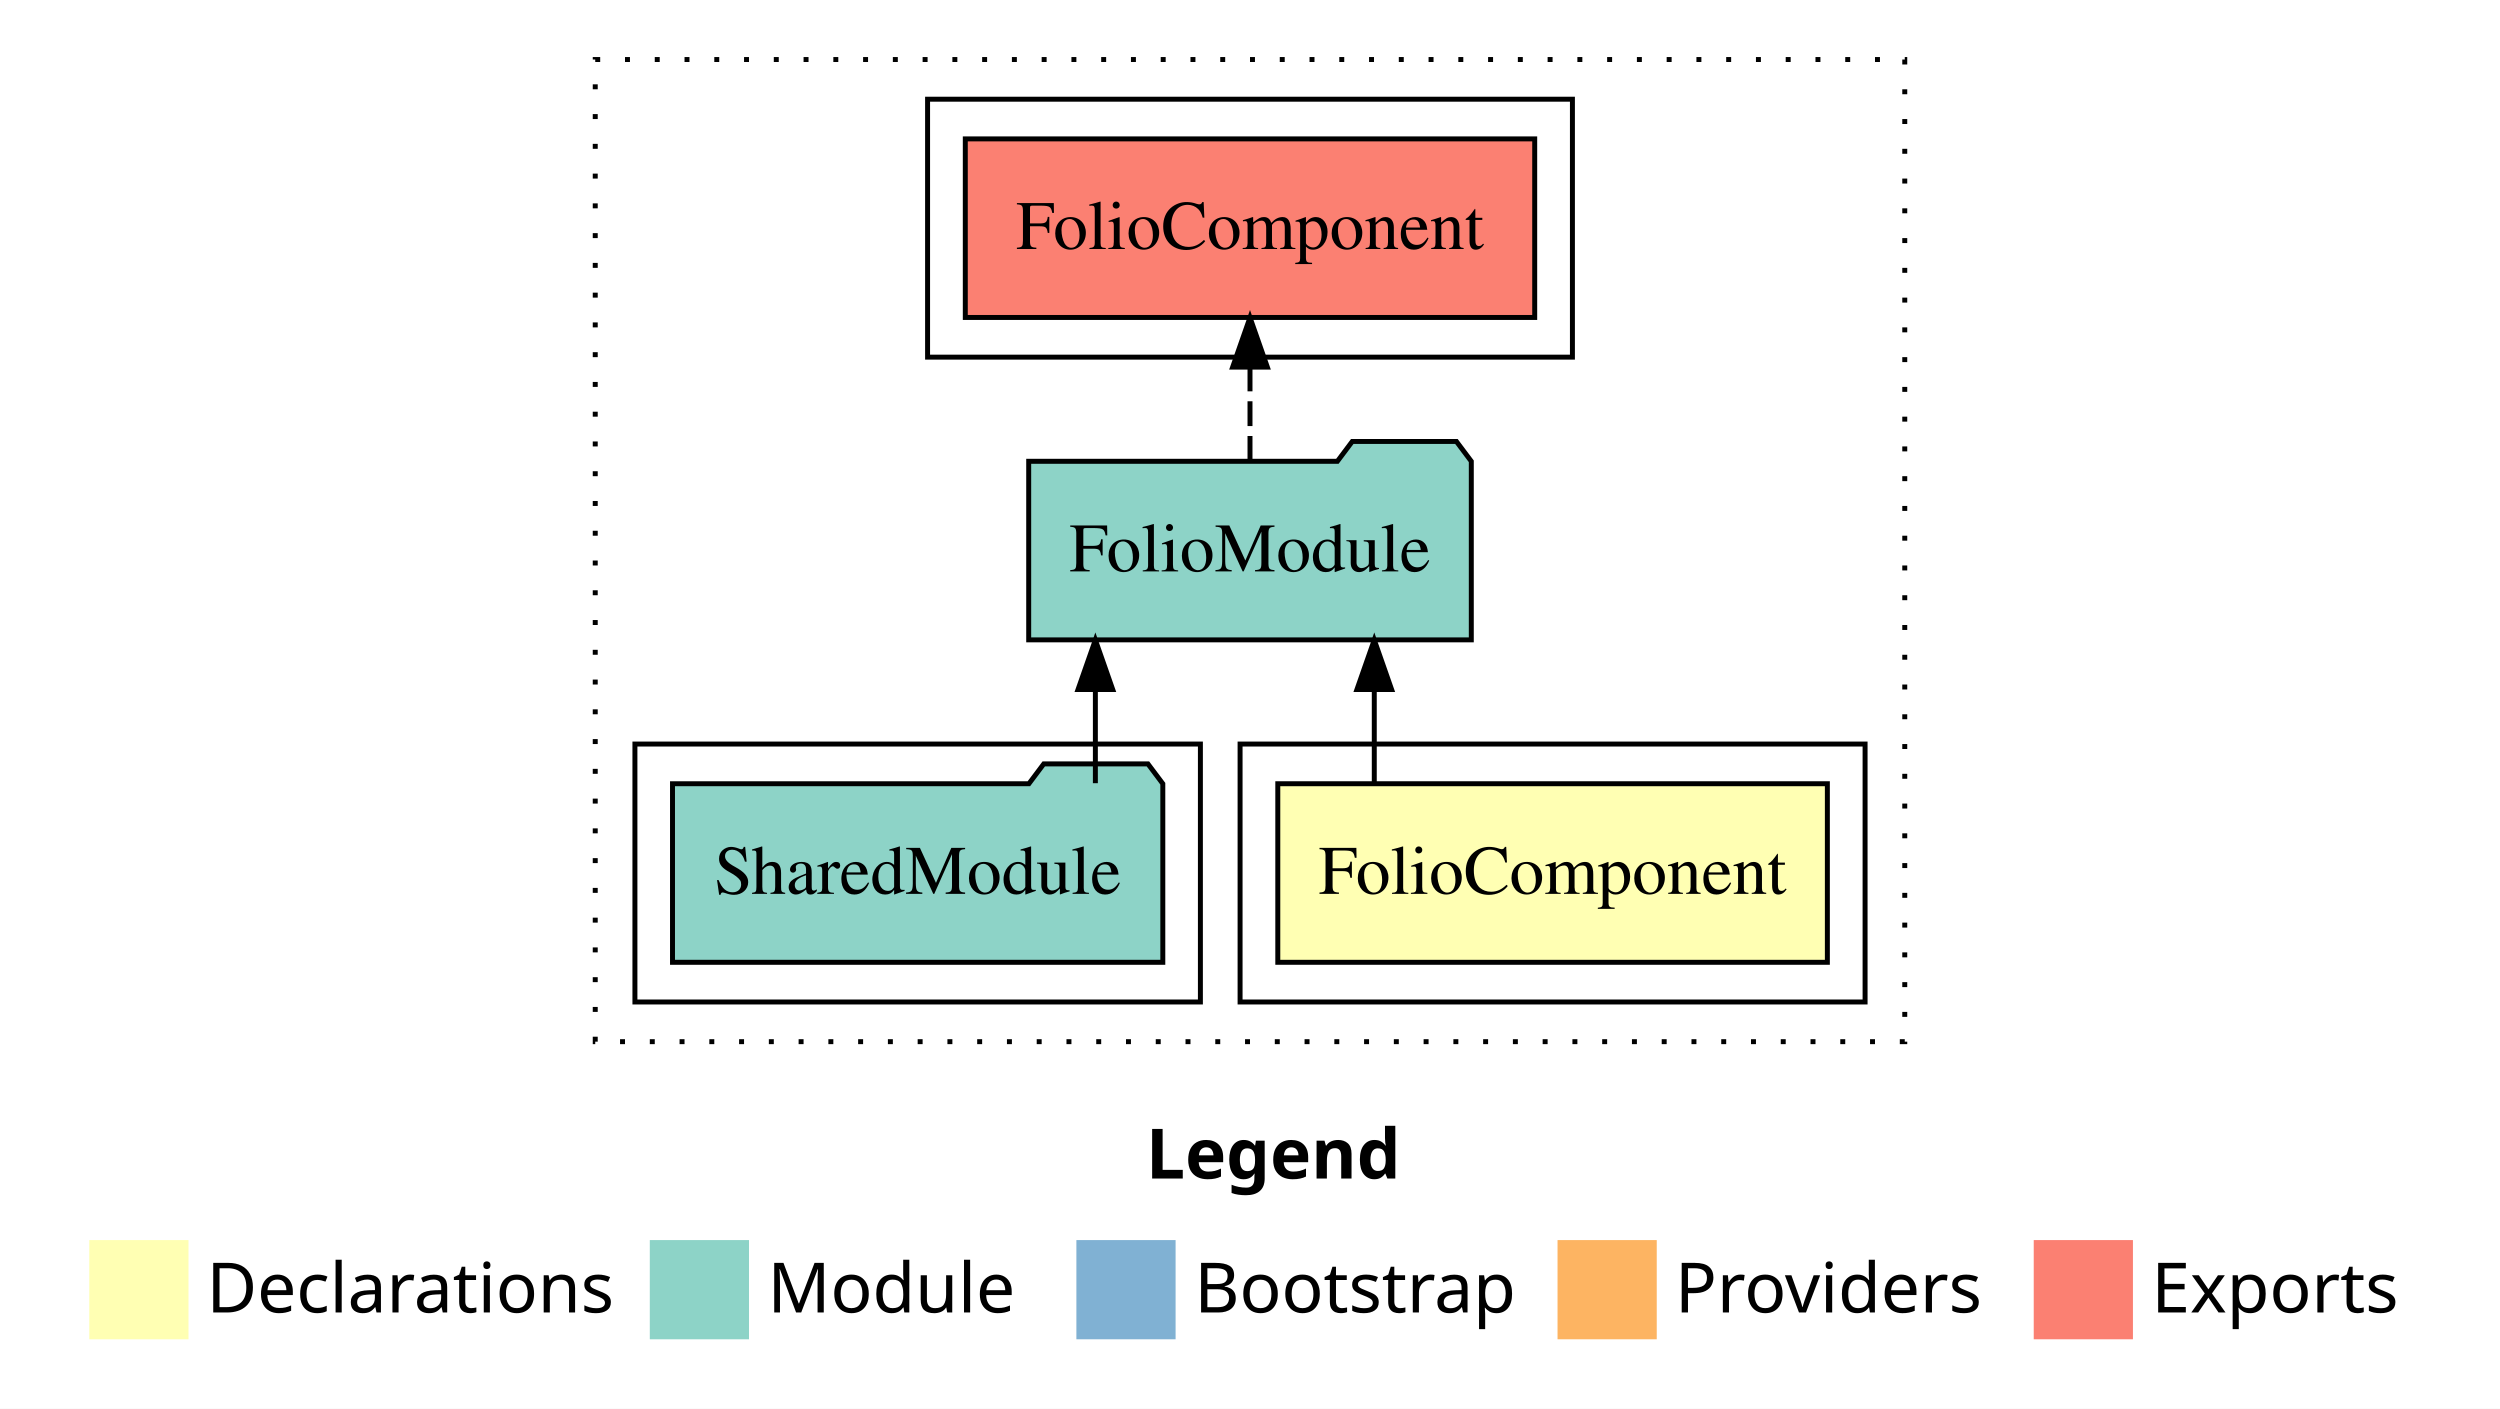
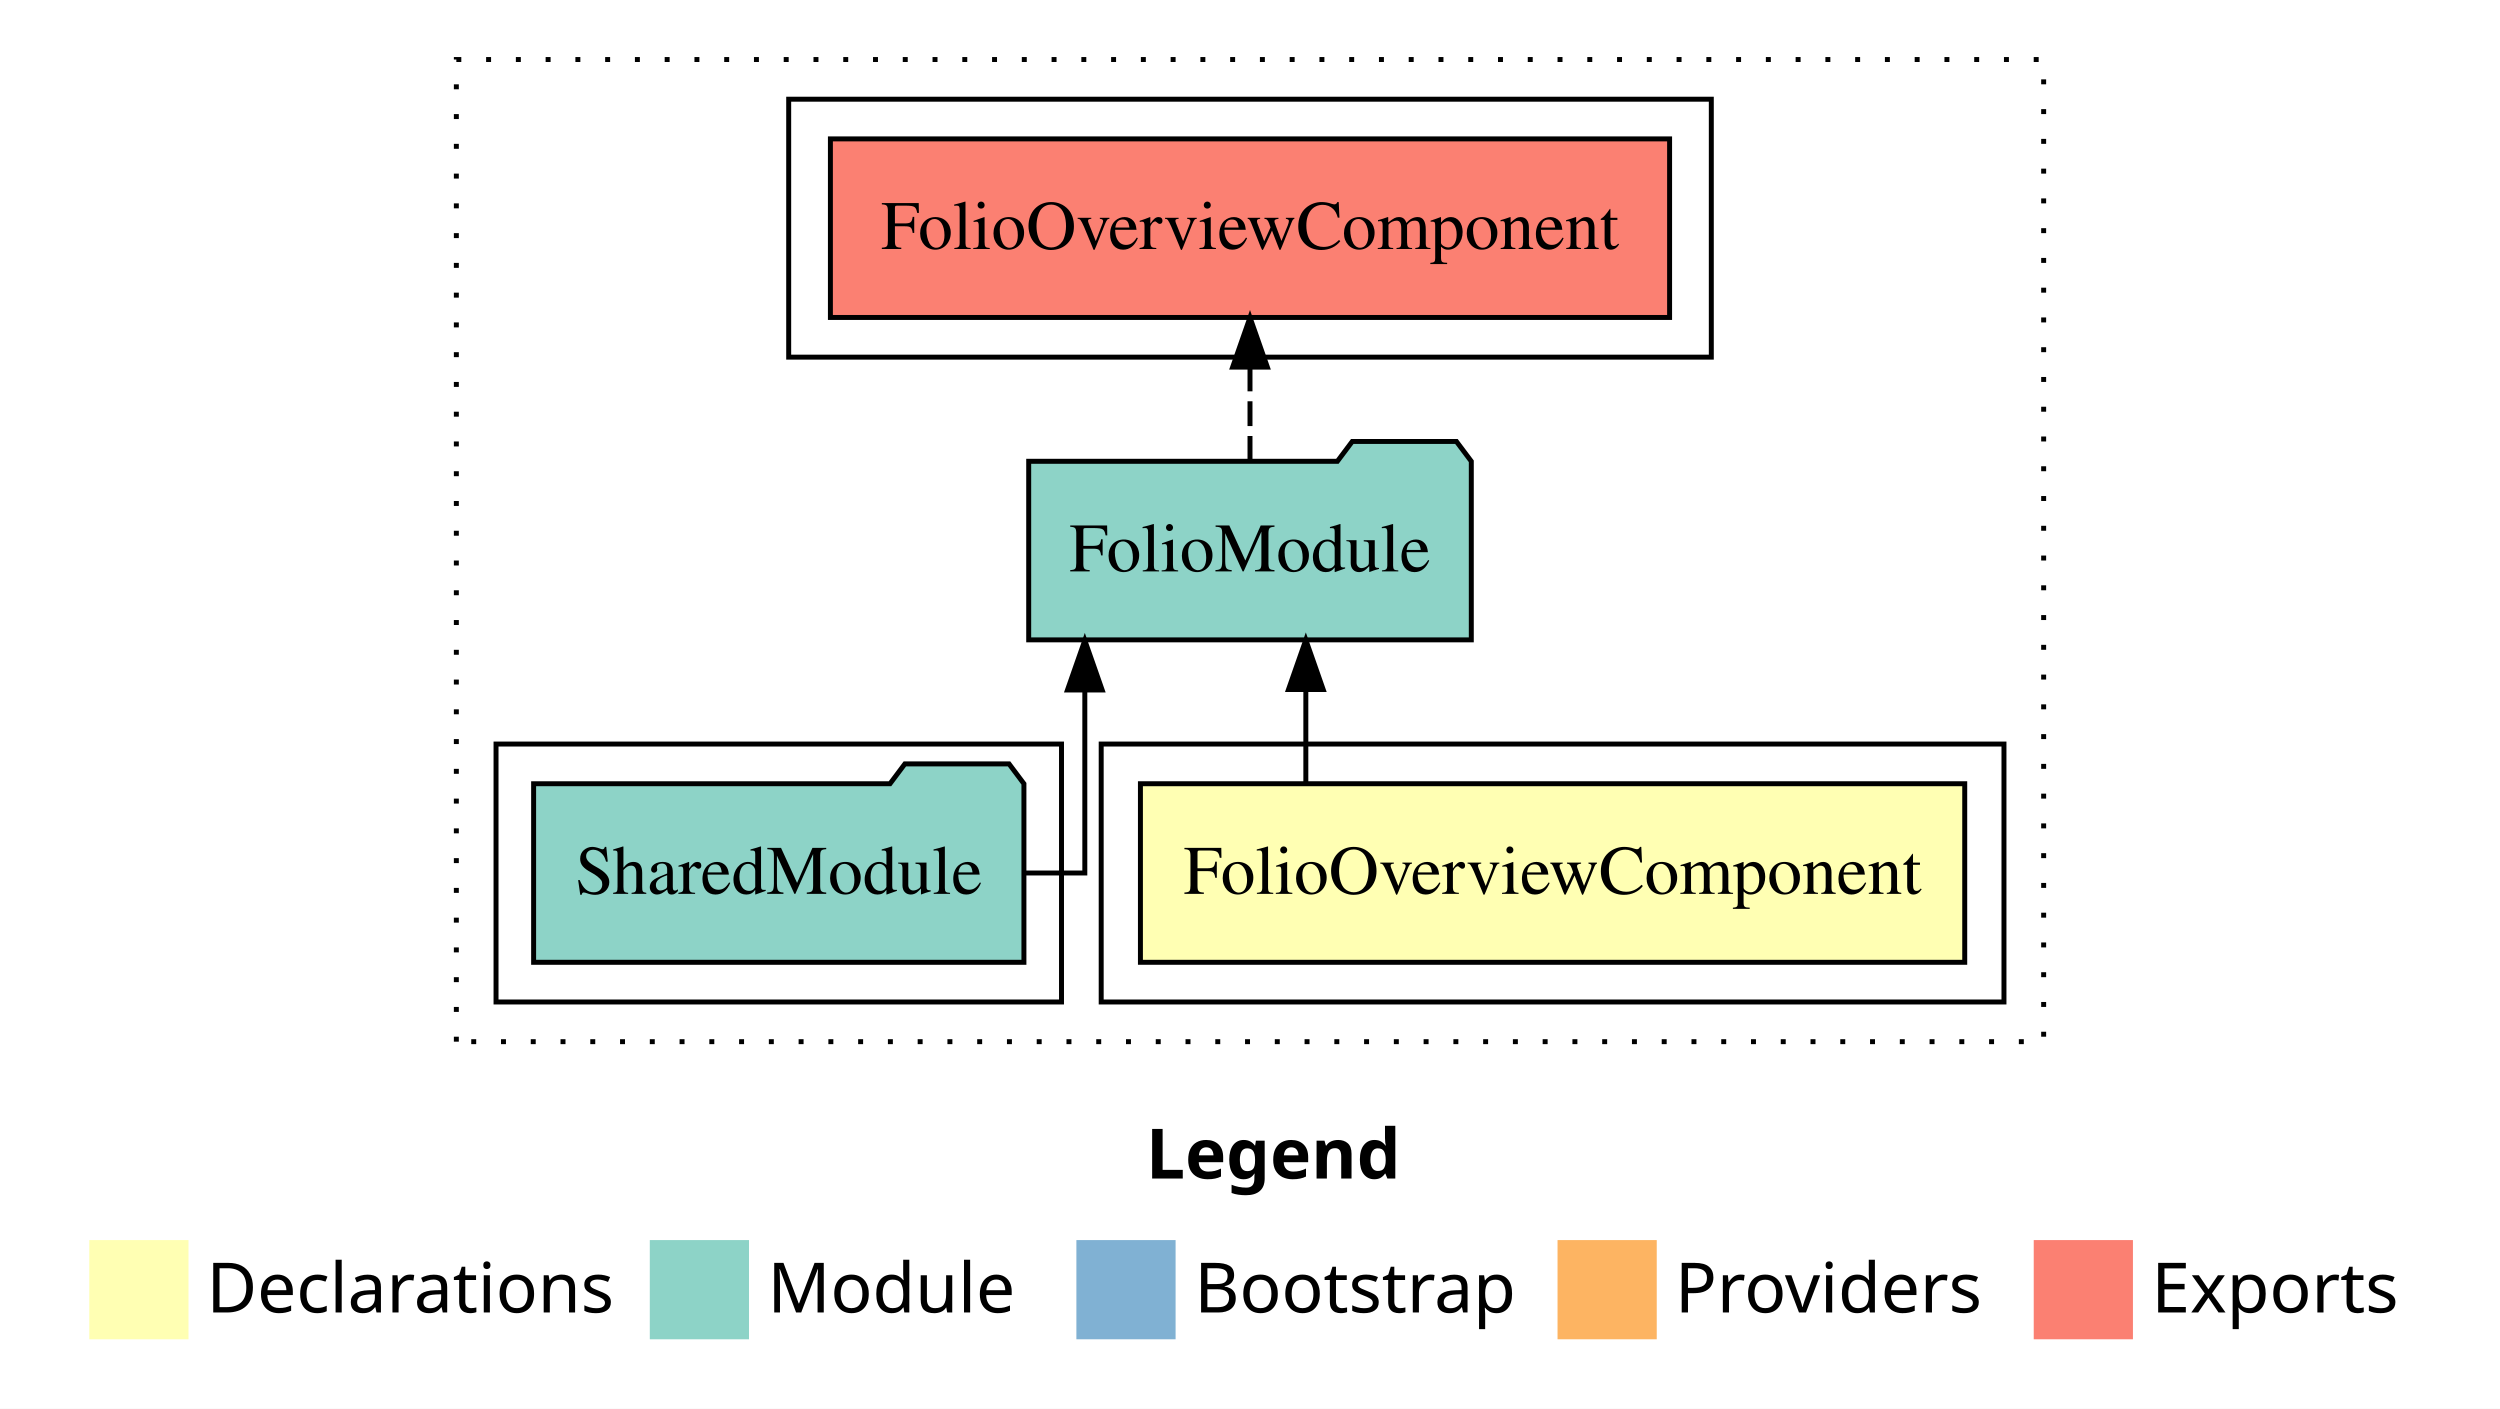
<svg xmlns="http://www.w3.org/2000/svg" width="504pt" height="284pt" viewBox="0.00 0.00 504.00 284.00">
  <g id="graph0" class="graph" transform="scale(1 1) rotate(0) translate(4 280)">
    <polygon fill="#ffffff" stroke="transparent" points="-4,4 -4,-280 500,-280 500,4 -4,4" />
    <text text-anchor="start" x="227.009" y="-42.4" font-family="sans-serif" font-weight="bold" font-size="14.00" fill="#000000">Legend</text>
    <polygon fill="#ffffb3" stroke="transparent" points="14,-10 14,-30 34,-30 34,-10 14,-10" />
    <text text-anchor="start" x="37.629" y="-15.4" font-family="sans-serif" font-size="14.00" fill="#000000">  Declarations</text>
    <polygon fill="#8dd3c7" stroke="transparent" points="127,-10 127,-30 147,-30 147,-10 127,-10" />
    <text text-anchor="start" x="150.725" y="-15.4" font-family="sans-serif" font-size="14.00" fill="#000000">  Module</text>
    <polygon fill="#80b1d3" stroke="transparent" points="213,-10 213,-30 233,-30 233,-10 213,-10" />
    <text text-anchor="start" x="236.781" y="-15.4" font-family="sans-serif" font-size="14.00" fill="#000000">  Bootstrap</text>
    <polygon fill="#fdb462" stroke="transparent" points="310,-10 310,-30 330,-30 330,-10 310,-10" />
    <text text-anchor="start" x="333.673" y="-15.4" font-family="sans-serif" font-size="14.00" fill="#000000">  Providers</text>
    <polygon fill="#fb8072" stroke="transparent" points="406,-10 406,-30 426,-30 426,-10 406,-10" />
    <text text-anchor="start" x="429.726" y="-15.4" font-family="sans-serif" font-size="14.00" fill="#000000">  Exports</text>
    <g id="clust1" class="cluster">
-       <polygon fill="none" stroke="#000000" stroke-dasharray="1,5" points="116,-70 116,-268 380,-268 380,-70 116,-70" />
+       <polygon fill="none" stroke="#000000" stroke-dasharray="1,5" points="88,-70 88,-268 408,-268 408,-70 88,-70" />
    </g>
    <g id="clust2" class="cluster">
-       <polygon fill="none" stroke="#000000" points="246,-78 246,-130 372,-130 372,-78 246,-78" />
+       <polygon fill="none" stroke="#000000" points="218,-78 218,-130 400,-130 400,-78 218,-78" />
    </g>
    <g id="clust4" class="cluster">
-       <polygon fill="none" stroke="#000000" points="124,-78 124,-130 238,-130 238,-78 124,-78" />
+       <polygon fill="none" stroke="#000000" points="96,-78 96,-130 210,-130 210,-78 96,-78" />
    </g>
    <g id="clust5" class="cluster">
-       <polygon fill="none" stroke="#000000" points="183,-208 183,-260 313,-260 313,-208 183,-208" />
+       <polygon fill="none" stroke="#000000" points="155,-208 155,-260 341,-260 341,-208 155,-208" />
    </g>
    <g id="node1" class="node">
-       <polygon fill="#ffffb3" stroke="#000000" points="364.396,-122 253.604,-122 253.604,-86 364.396,-86 364.396,-122" />
-       <text text-anchor="middle" x="309" y="-99.8" font-family="Times,serif" font-size="14.00" fill="#000000">FolioComponent</text>
+       <polygon fill="#ffffb3" stroke="#000000" points="392.09,-122 225.91,-122 225.91,-86 392.09,-86 392.09,-122" />
+       <text text-anchor="middle" x="309" y="-99.8" font-family="Times,serif" font-size="14.00" fill="#000000">FolioOverviewComponent</text>
    </g>
    <g id="node2" class="node">
      <polygon fill="#8dd3c7" stroke="#000000" points="292.614,-187 289.614,-191 268.614,-191 265.614,-187 203.386,-187 203.386,-151 292.614,-151 292.614,-187" />
      <text text-anchor="middle" x="248" y="-164.8" font-family="Times,serif" font-size="14.00" fill="#000000">FolioModule</text>
    </g>
    <g id="edge1" class="edge">
-       <path fill="none" stroke="#000000" d="M273.054,-122.106C273.054,-122.106 273.054,-140.991 273.054,-140.991" />
-       <polygon fill="#000000" stroke="#000000" points="269.554,-140.991 273.054,-150.991 276.554,-140.991 269.554,-140.991" />
+       <path fill="none" stroke="#000000" d="M259.256,-122.106C259.256,-122.106 259.256,-140.991 259.256,-140.991" />
+       <polygon fill="#000000" stroke="#000000" points="255.756,-140.991 259.256,-150.991 262.756,-140.991 255.756,-140.991" />
    </g>
    <g id="node4" class="node">
-       <polygon fill="#fb8072" stroke="#000000" points="305.397,-252 190.603,-252 190.603,-216 305.397,-216 305.397,-252" />
-       <text text-anchor="middle" x="248" y="-229.8" font-family="Times,serif" font-size="14.00" fill="#000000">FolioComponent </text>
+       <polygon fill="#fb8072" stroke="#000000" points="332.59,-252 163.41,-252 163.41,-216 332.59,-216 332.59,-252" />
+       <text text-anchor="middle" x="248" y="-229.8" font-family="Times,serif" font-size="14.00" fill="#000000">FolioOverviewComponent </text>
    </g>
    <g id="edge3" class="edge">
      <path fill="none" stroke="#000000" stroke-dasharray="5,2" d="M248,-187.106C248,-187.106 248,-205.991 248,-205.991" />
      <polygon fill="#000000" stroke="#000000" points="244.5,-205.991 248,-215.991 251.5,-205.991 244.5,-205.991" />
    </g>
    <g id="node3" class="node">
-       <polygon fill="#8dd3c7" stroke="#000000" points="230.423,-122 227.423,-126 206.423,-126 203.423,-122 131.577,-122 131.577,-86 230.423,-86 230.423,-122" />
-       <text text-anchor="middle" x="181" y="-99.8" font-family="Times,serif" font-size="14.00" fill="#000000">SharedModule</text>
+       <polygon fill="#8dd3c7" stroke="#000000" points="202.423,-122 199.423,-126 178.423,-126 175.423,-122 103.577,-122 103.577,-86 202.423,-86 202.423,-122" />
+       <text text-anchor="middle" x="153" y="-99.8" font-family="Times,serif" font-size="14.00" fill="#000000">SharedModule</text>
    </g>
    <g id="edge2" class="edge">
-       <path fill="none" stroke="#000000" d="M216.827,-122.106C216.827,-122.106 216.827,-140.991 216.827,-140.991" />
-       <polygon fill="#000000" stroke="#000000" points="213.327,-140.991 216.827,-150.991 220.327,-140.991 213.327,-140.991" />
+       <path fill="none" stroke="#000000" d="M202.213,-104C209.544,-104 214.699,-104 214.699,-104 214.699,-104 214.699,-140.894 214.699,-140.894" />
+       <polygon fill="#000000" stroke="#000000" points="211.199,-140.894 214.699,-150.894 218.199,-140.894 211.199,-140.894" />
    </g>
  </g>
</svg>
